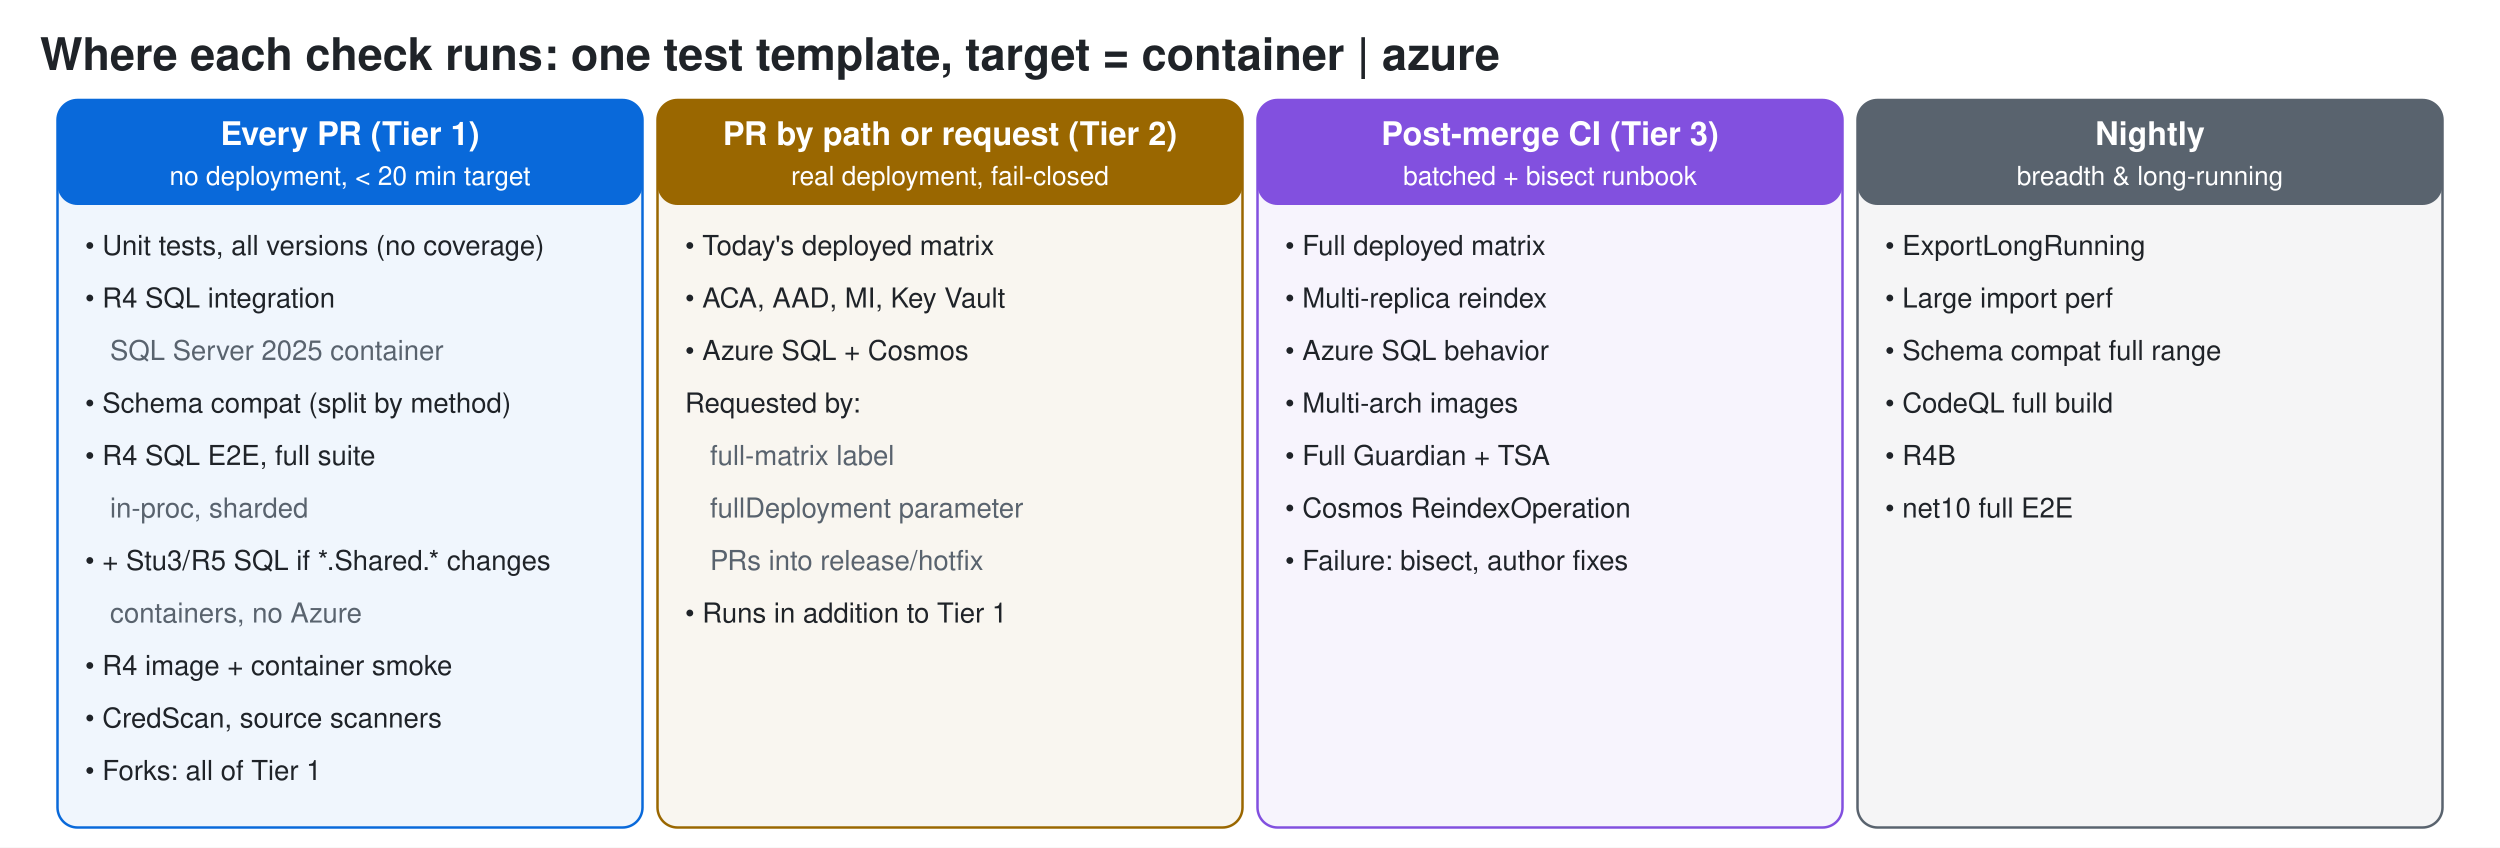
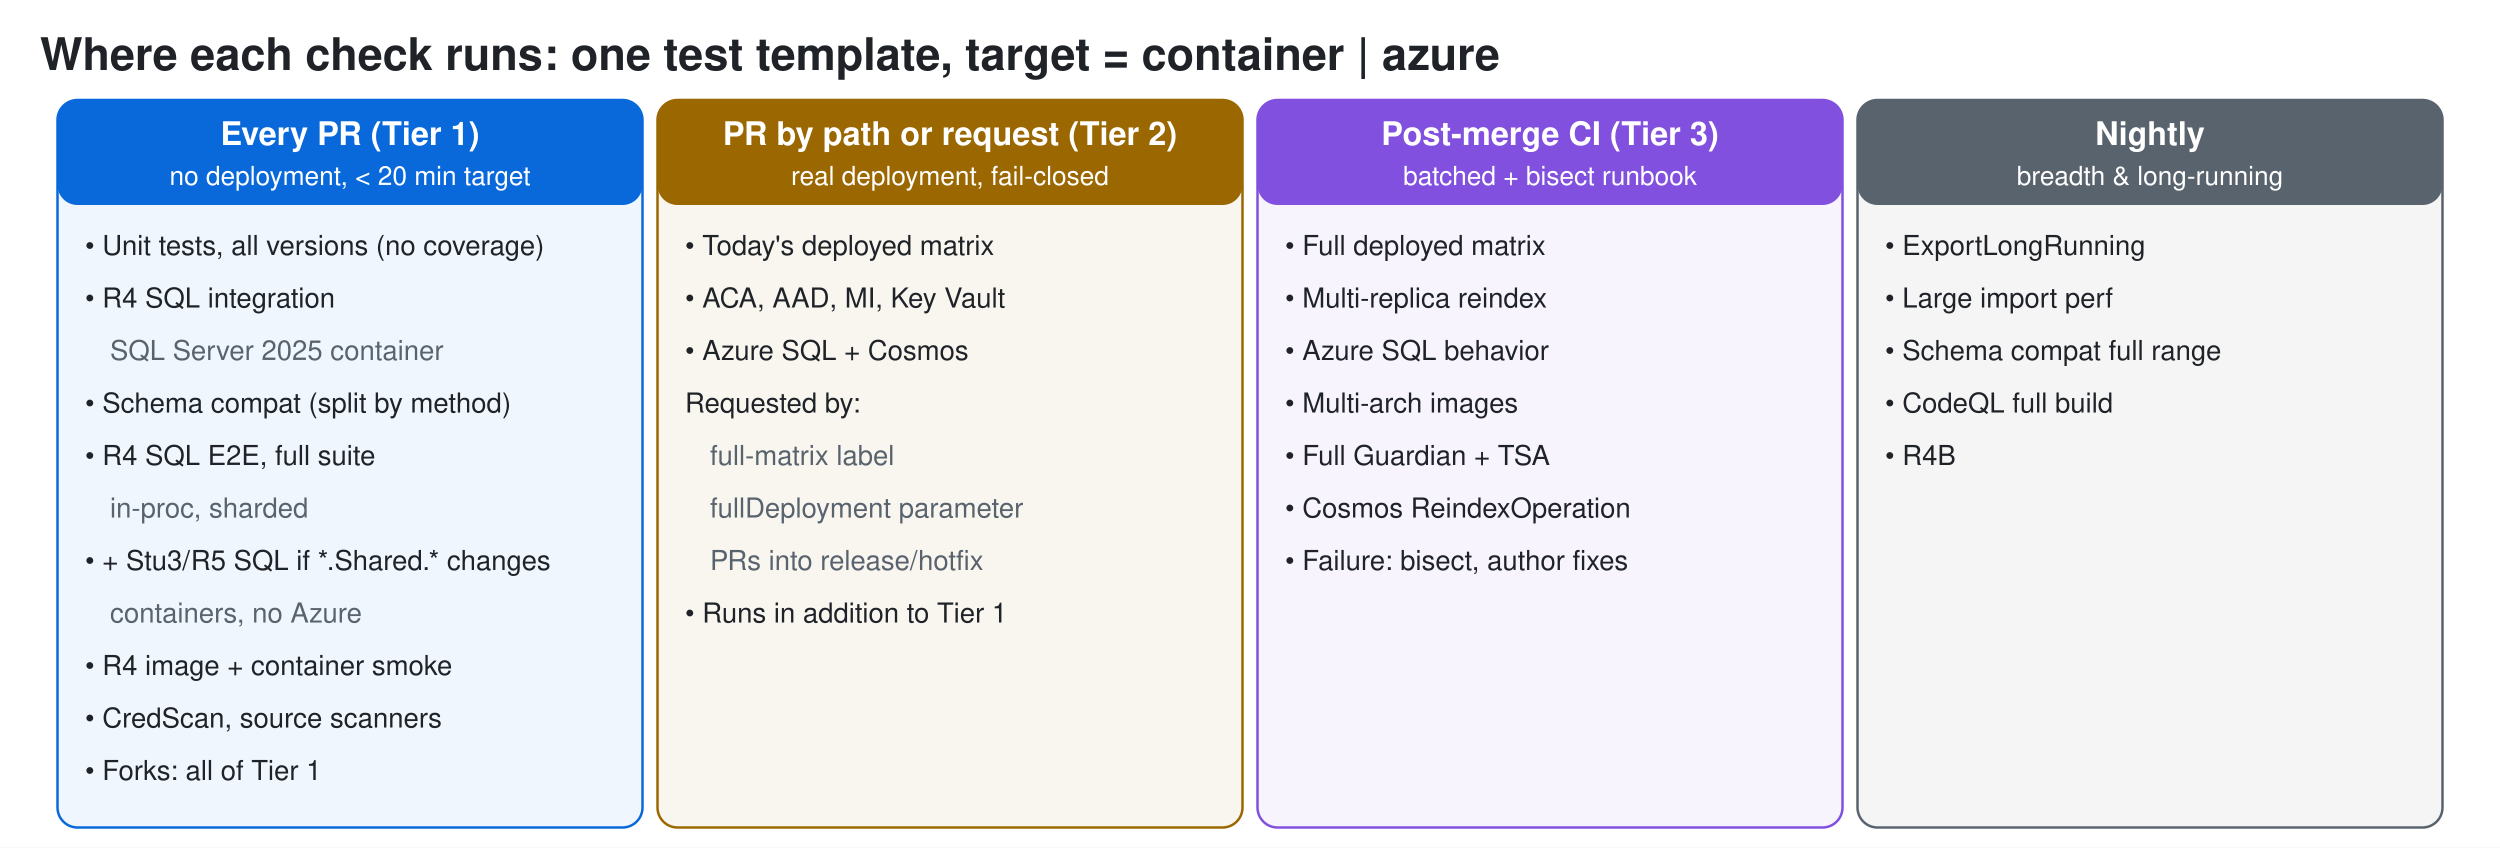
<svg xmlns="http://www.w3.org/2000/svg" width="1000" height="339" font-family="Segoe UI,Helvetica,Arial,sans-serif">
  <rect width="100%" height="100%" fill="#fff" />
  <text x="16" y="28" font-size="18" font-weight="600" fill="#1f2328">Where each check runs: one test template, target = container | azure</text>
  <rect x="23.0" y="40" width="234.0" height="291" rx="8" fill="#0969da" fill-opacity="0.06" stroke="#0969da" />
  <rect x="23.0" y="40" width="234.0" height="42" rx="8" fill="#0969da" />
  <text x="140.0" y="58" font-size="13" font-weight="600" fill="#fff" text-anchor="middle">Every PR (Tier 1)</text>
  <text x="140.0" y="74" font-size="10.5" fill="#fff" text-anchor="middle">no deployment, &lt; 20 min target</text>
  <text x="34.0" y="102" font-size="11" fill="#1f2328">• Unit tests, all versions (no coverage)</text>
  <text x="34.0" y="123" font-size="11" fill="#1f2328">• R4 SQL integration</text>
  <text x="44.0" y="144" font-size="11" fill="#59636e">SQL Server 2025 container</text>
  <text x="34.0" y="165" font-size="11" fill="#1f2328">• Schema compat (split by method)</text>
  <text x="34.0" y="186" font-size="11" fill="#1f2328">• R4 SQL E2E, full suite</text>
  <text x="44.0" y="207" font-size="11" fill="#59636e">in-proc, sharded</text>
  <text x="34.0" y="228" font-size="11" fill="#1f2328">• + Stu3/R5 SQL if *.Shared.* changes</text>
  <text x="44.0" y="249" font-size="11" fill="#59636e">containers, no Azure</text>
  <text x="34.0" y="270" font-size="11" fill="#1f2328">• R4 image + container smoke</text>
  <text x="34.0" y="291" font-size="11" fill="#1f2328">• CredScan, source scanners</text>
  <text x="34.0" y="312" font-size="11" fill="#1f2328">• Forks: all of Tier 1</text>
  <rect x="263.0" y="40" width="234.0" height="291" rx="8" fill="#9a6700" fill-opacity="0.06" stroke="#9a6700" />
  <rect x="263.0" y="40" width="234.0" height="42" rx="8" fill="#9a6700" />
  <text x="380.0" y="58" font-size="13" font-weight="600" fill="#fff" text-anchor="middle">PR by path or request (Tier 2)</text>
  <text x="380.0" y="74" font-size="10.5" fill="#fff" text-anchor="middle">real deployment, fail-closed</text>
  <text x="274.0" y="102" font-size="11" fill="#1f2328">• Today's deployed matrix</text>
  <text x="274.0" y="123" font-size="11" fill="#1f2328">• ACA, AAD, MI, Key Vault</text>
  <text x="274.0" y="144" font-size="11" fill="#1f2328">• Azure SQL + Cosmos</text>
  <text x="274.0" y="165" font-size="11" fill="#1f2328">Requested by:</text>
  <text x="284.0" y="186" font-size="11" fill="#59636e">full-matrix label</text>
  <text x="284.0" y="207" font-size="11" fill="#59636e">fullDeployment parameter</text>
  <text x="284.0" y="228" font-size="11" fill="#59636e">PRs into release/hotfix</text>
  <text x="274.0" y="249" font-size="11" fill="#1f2328">• Runs in addition to Tier 1</text>
  <rect x="503.0" y="40" width="234.0" height="291" rx="8" fill="#8250df" fill-opacity="0.06" stroke="#8250df" />
  <rect x="503.0" y="40" width="234.0" height="42" rx="8" fill="#8250df" />
  <text x="620.0" y="58" font-size="13" font-weight="600" fill="#fff" text-anchor="middle">Post-merge CI (Tier 3)</text>
  <text x="620.0" y="74" font-size="10.5" fill="#fff" text-anchor="middle">batched + bisect runbook</text>
  <text x="514.0" y="102" font-size="11" fill="#1f2328">• Full deployed matrix</text>
  <text x="514.0" y="123" font-size="11" fill="#1f2328">• Multi-replica reindex</text>
  <text x="514.0" y="144" font-size="11" fill="#1f2328">• Azure SQL behavior</text>
  <text x="514.0" y="165" font-size="11" fill="#1f2328">• Multi-arch images</text>
  <text x="514.0" y="186" font-size="11" fill="#1f2328">• Full Guardian + TSA</text>
  <text x="514.0" y="207" font-size="11" fill="#1f2328">• Cosmos ReindexOperation</text>
  <text x="514.0" y="228" font-size="11" fill="#1f2328">• Failure: bisect, author fixes</text>
  <rect x="743.0" y="40" width="234.0" height="291" rx="8" fill="#59636e" fill-opacity="0.06" stroke="#59636e" />
  <rect x="743.0" y="40" width="234.0" height="42" rx="8" fill="#59636e" />
  <text x="860.0" y="58" font-size="13" font-weight="600" fill="#fff" text-anchor="middle">Nightly</text>
  <text x="860.0" y="74" font-size="10.5" fill="#fff" text-anchor="middle">breadth &amp; long-running</text>
  <text x="754.0" y="102" font-size="11" fill="#1f2328">• ExportLongRunning</text>
  <text x="754.0" y="123" font-size="11" fill="#1f2328">• Large import perf</text>
  <text x="754.0" y="144" font-size="11" fill="#1f2328">• Schema compat full range</text>
  <text x="754.0" y="165" font-size="11" fill="#1f2328">• CodeQL full build</text>
  <text x="754.0" y="186" font-size="11" fill="#1f2328">• R4B</text>
-   <text x="754.0" y="207" font-size="11" fill="#1f2328">• net10 full E2E</text>
</svg>
